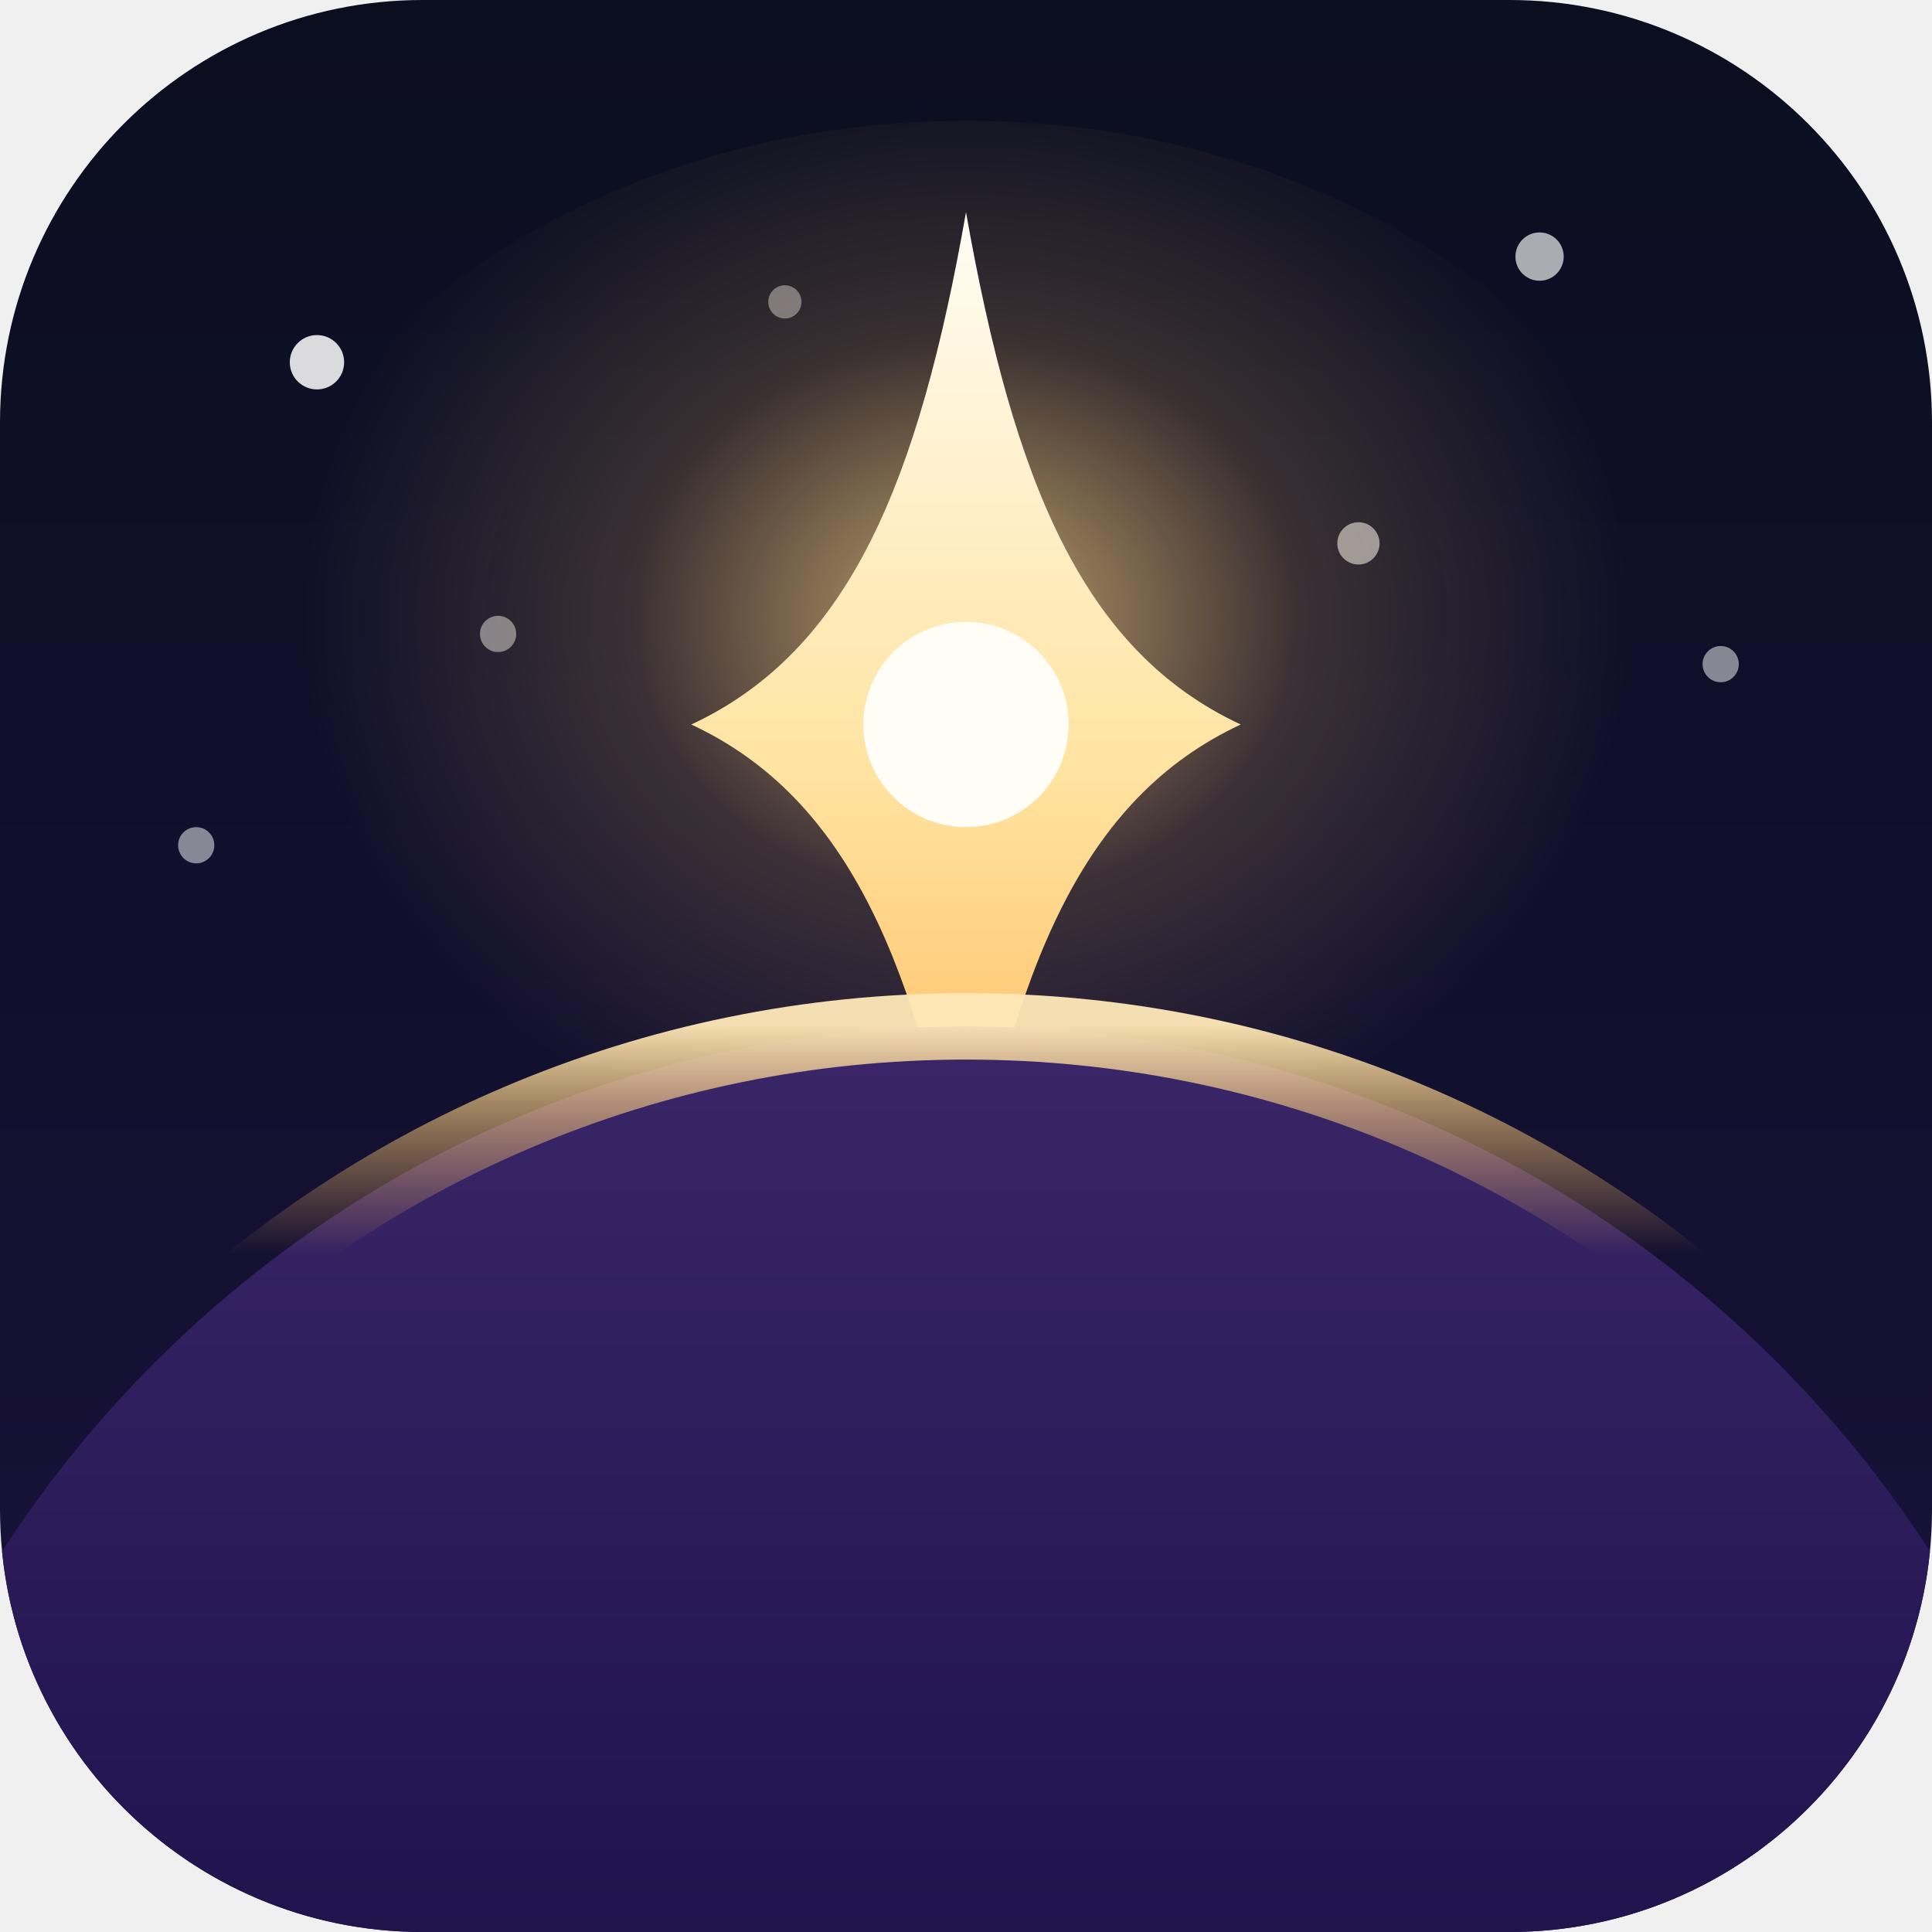
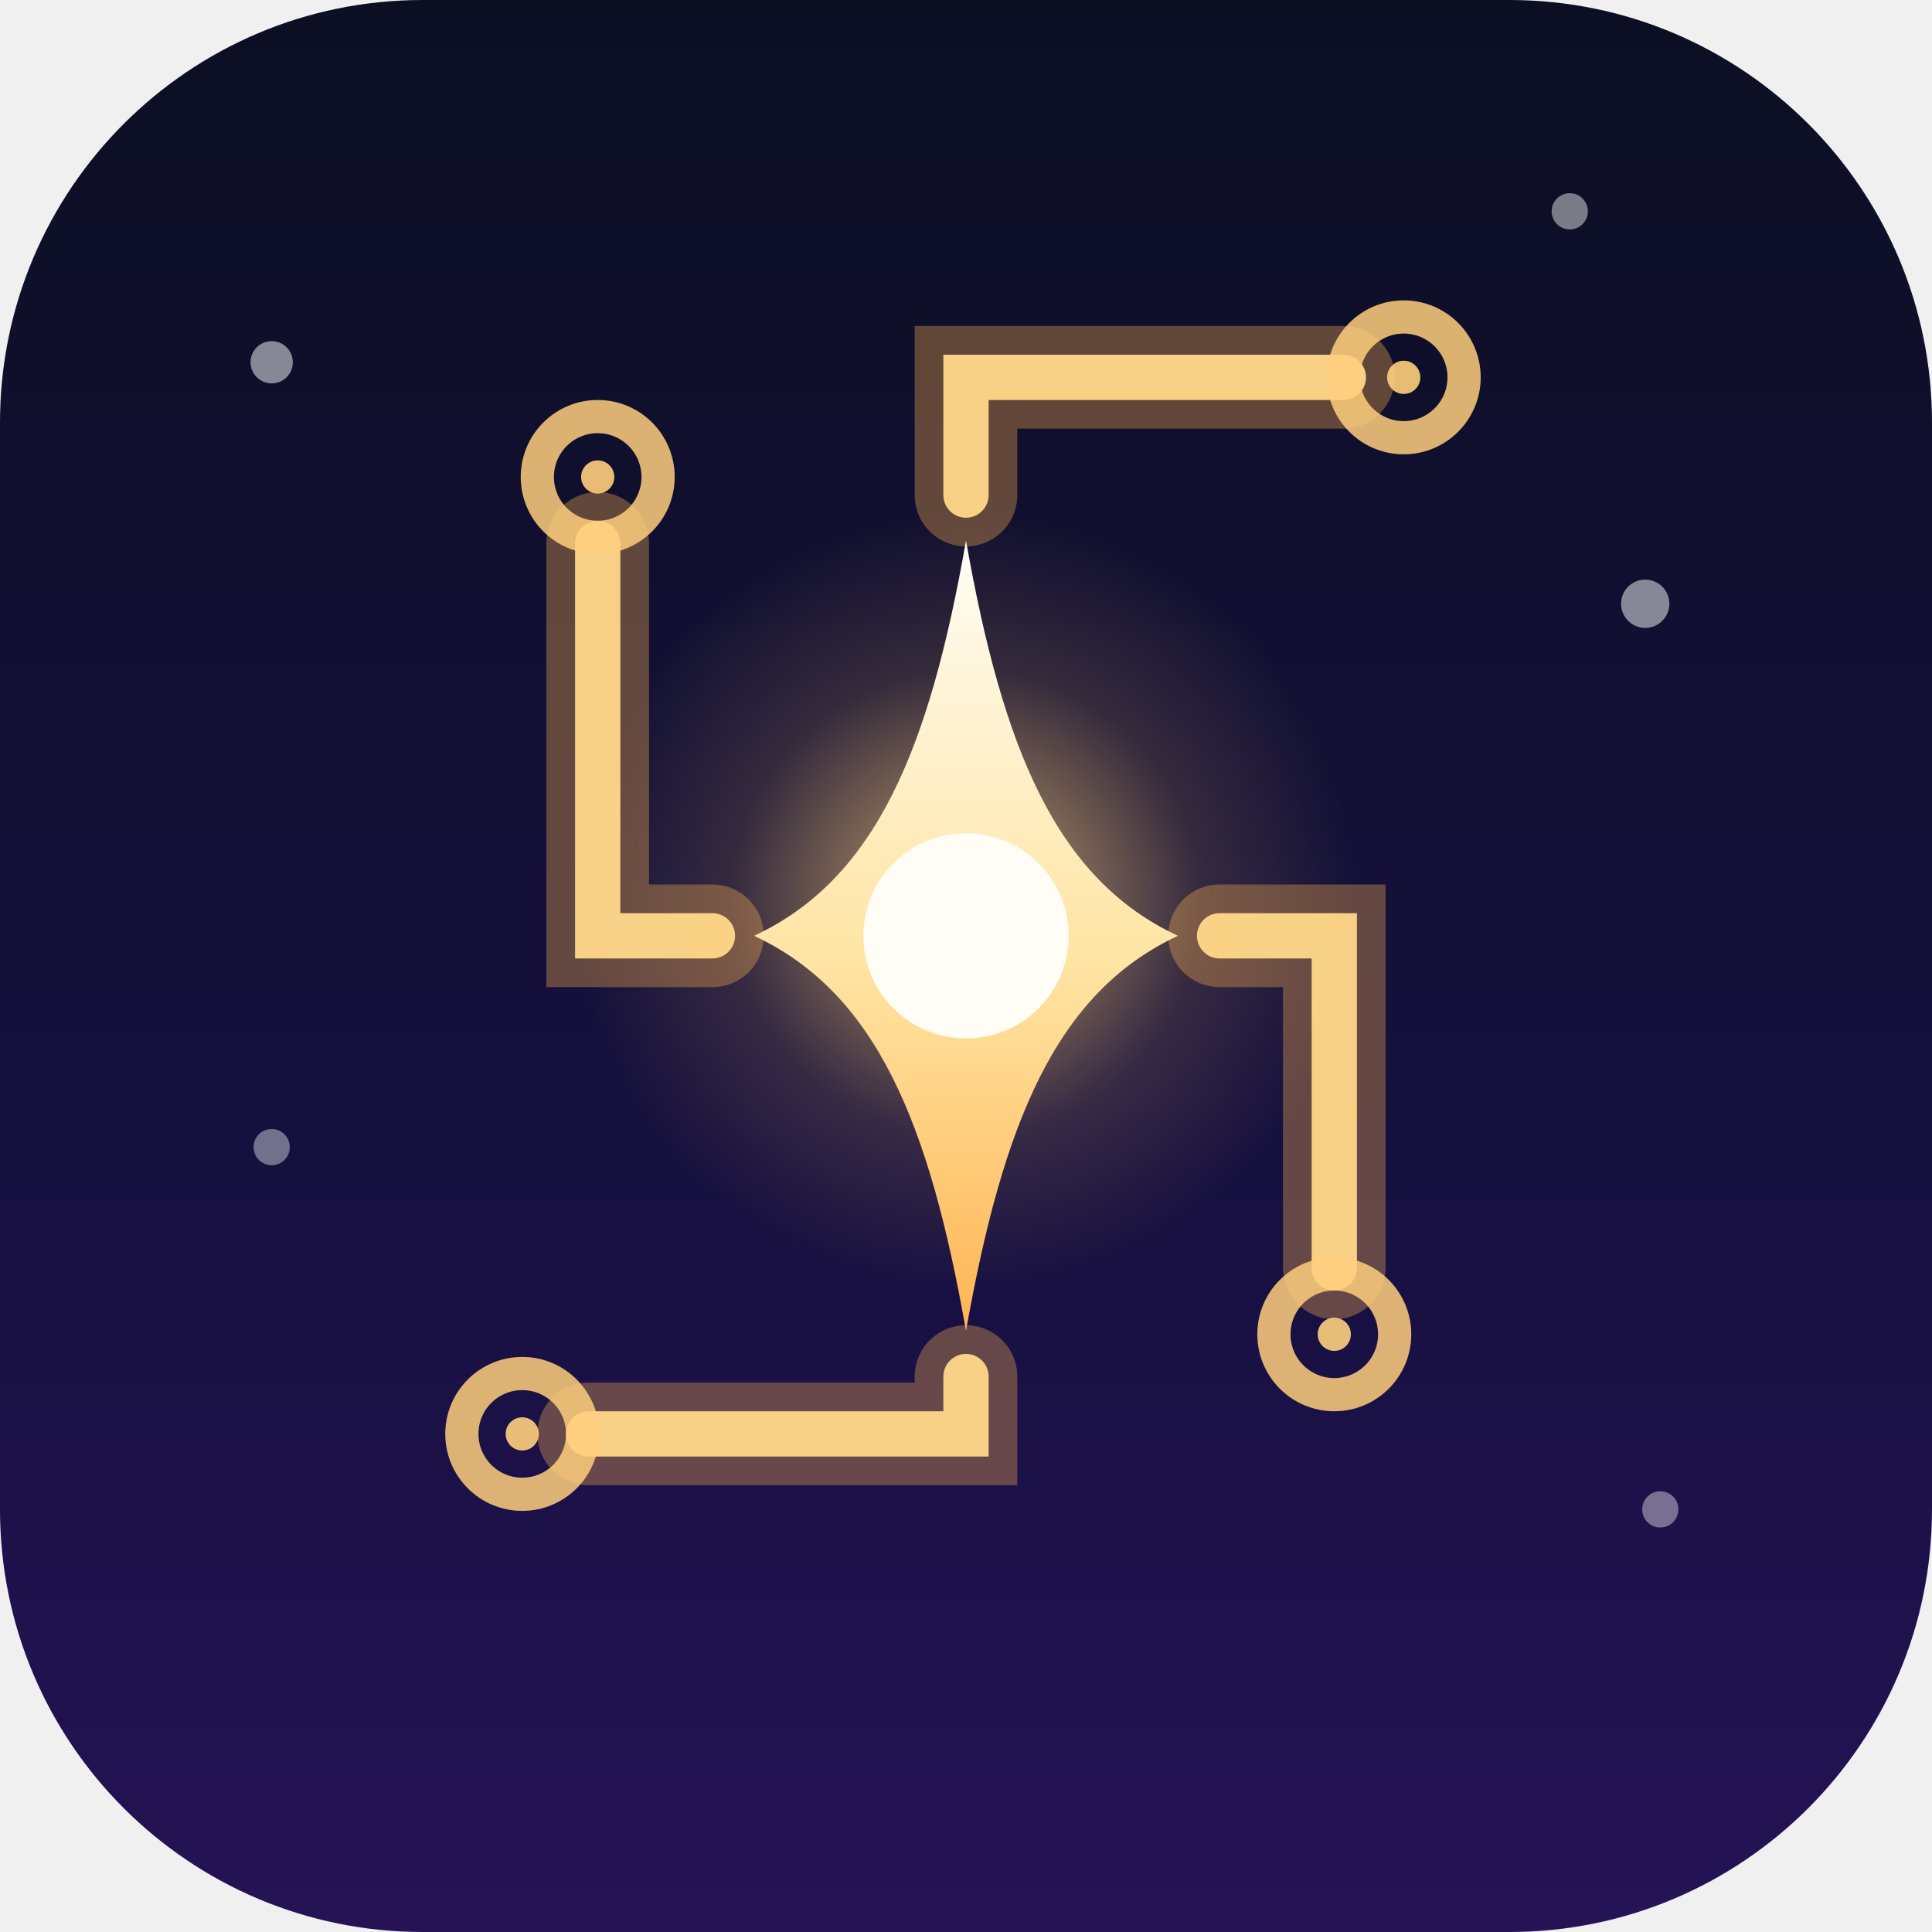
<svg xmlns="http://www.w3.org/2000/svg" viewBox="0 0 64 64">
  <defs>
    <clipPath id="tile">
      <rect width="64" height="64" rx="14" />
    </clipPath>
    <linearGradient id="space" x1="0" y1="0" x2="0" y2="1">
-       <stop offset="0" stop-color="#0b0e1f" />
-       <stop offset="0.7" stop-color="#141033" />
-       <stop offset="1" stop-color="#1c1440" />
+       <stop offset="0" stop-color="#0c0f22" />
+       <stop offset="0.65" stop-color="#171041" />
+       <stop offset="1" stop-color="#251356" />
    </linearGradient>
-     <radialGradient id="halo" cx="0.5" cy="0.375" r="0.42">
+     <radialGradient id="halo" cx="0.5" cy="0.47" r="0.34">
      <stop offset="0" stop-color="#ffd98a" stop-opacity="0.75" />
-       <stop offset="0.5" stop-color="#ffc96b" stop-opacity="0.18" />
+       <stop offset="0.6" stop-color="#ffc96b" stop-opacity="0.14" />
      <stop offset="1" stop-color="#ffc96b" stop-opacity="0" />
    </radialGradient>
    <linearGradient id="star" x1="0.5" y1="0" x2="0.5" y2="1">
      <stop offset="0" stop-color="#fffdf5" />
      <stop offset="0.55" stop-color="#ffe3a0" />
      <stop offset="1" stop-color="#ffb454" />
    </linearGradient>
-     <linearGradient id="planet" x1="0.5" y1="0" x2="0.5" y2="1">
-       <stop offset="0" stop-color="#3a2668" />
-       <stop offset="0.35" stop-color="#221550" />
-       <stop offset="1" stop-color="#0e0a24" />
-     </linearGradient>
-     <linearGradient id="rim" x1="0.5" y1="0" x2="0.5" y2="1">
-       <stop offset="0" stop-color="#ffe9b8" stop-opacity="0.95" />
-       <stop offset="0.04" stop-color="#ffcf7d" stop-opacity="0.55" />
-       <stop offset="0.1" stop-color="#ffb454" stop-opacity="0" />
-       <stop offset="1" stop-color="#ffb454" stop-opacity="0" />
-     </linearGradient>
  </defs>
  <g clip-path="url(#tile)">
    <rect width="64" height="64" fill="url(#space)" />
-     <circle cx="10.5" cy="12" r="0.9" fill="#fff" opacity="0.85" />
-     <circle cx="51" cy="8.5" r="0.8" fill="#fff" opacity="0.65" />
-     <circle cx="45" cy="18" r="0.7" fill="#fff" opacity="0.55" />
-     <circle cx="16.5" cy="21" r="0.6" fill="#fff" opacity="0.45" />
-     <circle cx="57" cy="22" r="0.6" fill="#fff" opacity="0.5" />
-     <circle cx="6.5" cy="28" r="0.6" fill="#fff" opacity="0.5" />
-     <circle cx="26" cy="10" r="0.55" fill="#fff" opacity="0.4" />
-     <ellipse cx="32" cy="26" rx="26" ry="22" fill="url(#halo)" />
-     <path d="M32.0 7.03 C33.58 15.95 35.85 21.55 41.1 24.0 C35.85 26.45 33.58 32.05 32.0 40.97 C30.43 32.05 28.15 26.45 22.9 24.0 C28.15 21.55 30.43 15.95 32.0 7.03 Z" fill="url(#star)" />
-     <circle cx="32" cy="24" r="3.4" fill="#fffdf5" />
-     <circle cx="32" cy="72" r="38" fill="url(#planet)" />
-     <circle cx="32" cy="72" r="38" fill="none" stroke="url(#rim)" stroke-width="2.2" />
+     <circle cx="54.5" cy="20" r="0.8" fill="#fff" opacity="0.5" />
+     <circle cx="9" cy="12" r="0.7" fill="#fff" opacity="0.5" />
+     <circle cx="55" cy="50" r="0.6" fill="#fff" opacity="0.4" />
+     <circle cx="9" cy="38" r="0.6" fill="#fff" opacity="0.4" />
+     <circle cx="52" cy="7" r="0.6" fill="#fff" opacity="0.45" />
+     <ellipse cx="32" cy="31" rx="19" ry="19" fill="url(#halo)" />
+     <g stroke="#ffb454" stroke-width="3.4" stroke-opacity="0.34" fill="none" stroke-linecap="round">
+       <path d="M32 16.4 V12.5 H44.5" />
+       <path d="M40.4 31 H44.2 V42" />
+       <path d="M32 45.6 V47.5 H19.5" />
+       <path d="M23.6 31 H19.8 V18" />
+     </g>
+     <g stroke="#ffd98a" stroke-width="1.5" stroke-opacity="0.95" fill="none" stroke-linecap="round">
+       <path d="M32 16.4 V12.5 H44.5" />
+       <path d="M40.4 31 H44.2 V42" />
+       <path d="M32 45.6 V47.5 H19.5" />
+       <path d="M23.6 31 H19.8 V18" />
+     </g>
+     <g fill="none" stroke="#ffcf7d" stroke-width="1.1" stroke-opacity="0.85">
+       <circle cx="46.5" cy="12.5" r="2" />
+       <circle cx="44.2" cy="44.2" r="2" />
+       <circle cx="17.3" cy="47.5" r="2" />
+       <circle cx="19.8" cy="15.8" r="2" />
+     </g>
+     <g fill="#ffcf7d" fill-opacity="0.9">
+       <circle cx="46.5" cy="12.5" r="0.55" />
+       <circle cx="44.2" cy="44.2" r="0.55" />
+       <circle cx="17.3" cy="47.5" r="0.55" />
+       <circle cx="19.8" cy="15.8" r="0.55" />
+     </g>
+     <path d="M32.0 17.91 C33.22 24.79 34.97 29.11 39.02 31.0 C34.97 32.89 33.22 37.21 32.0 44.09 C30.79 37.21 29.03 32.89 24.98 31.0 C29.03 29.11 30.79 24.79 32.0 17.91 Z" fill="url(#star)" />
+     <circle cx="32" cy="31" r="3.4" fill="#fffdf5" />
  </g>
</svg>
